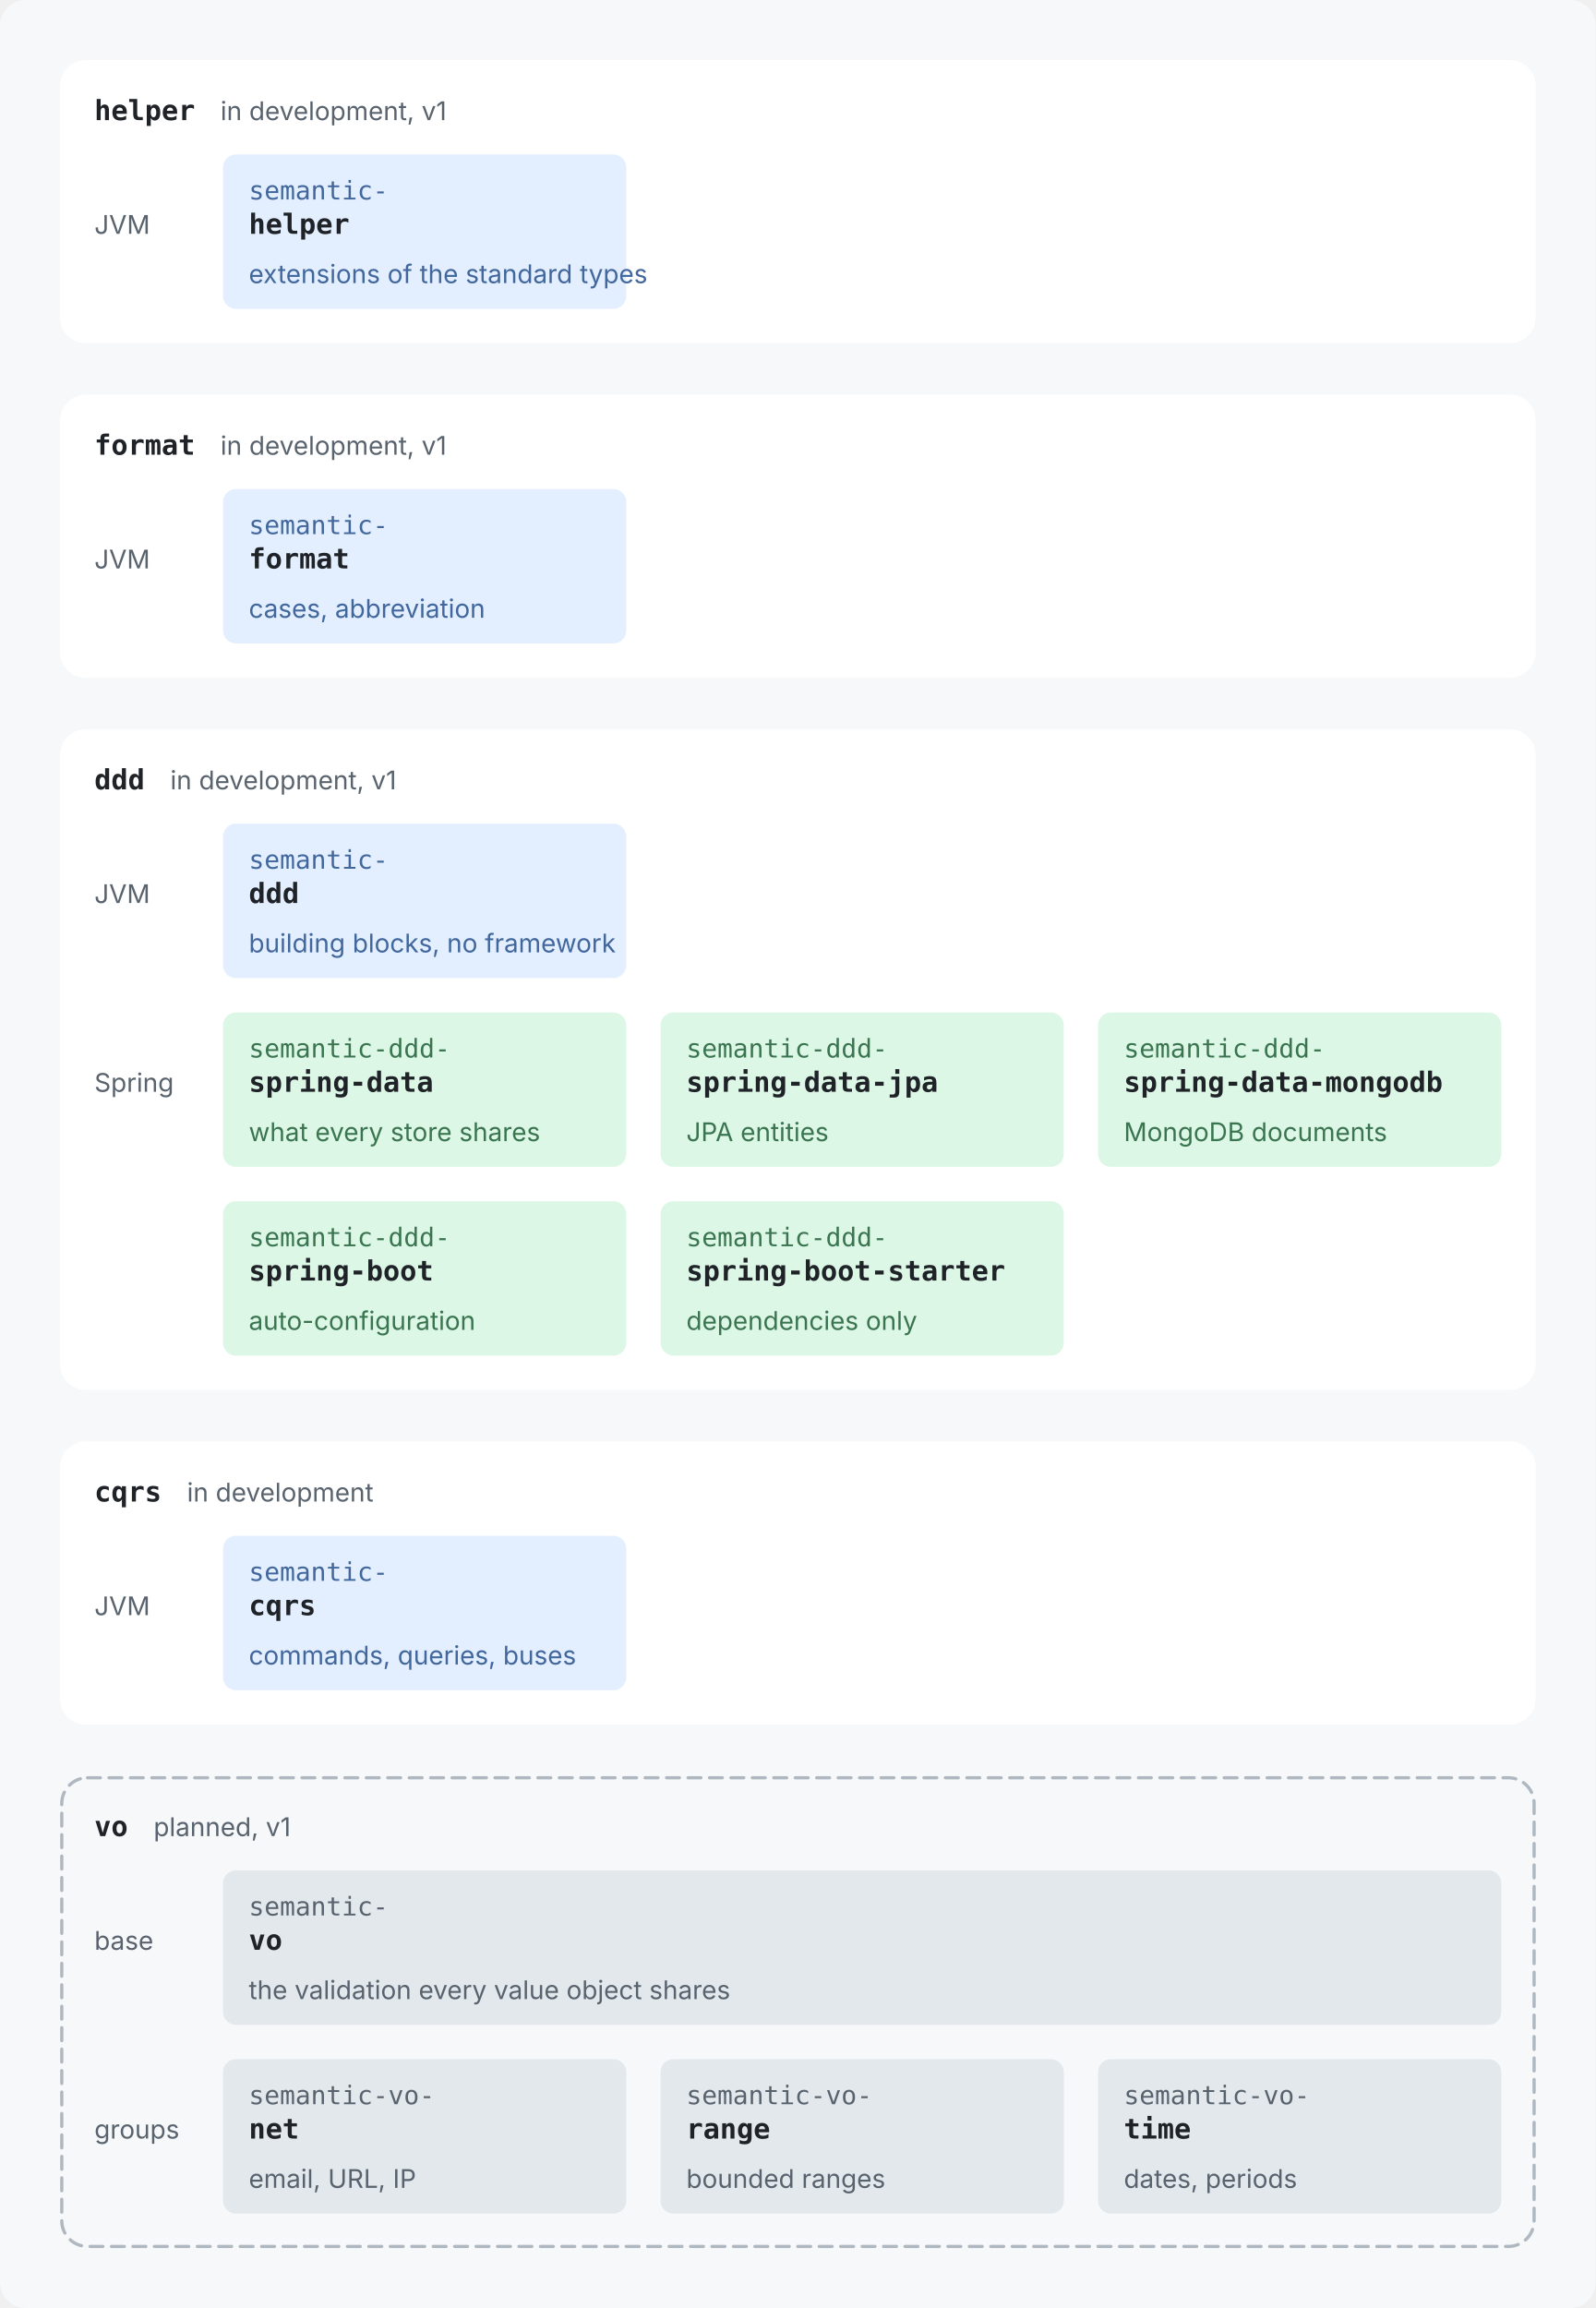
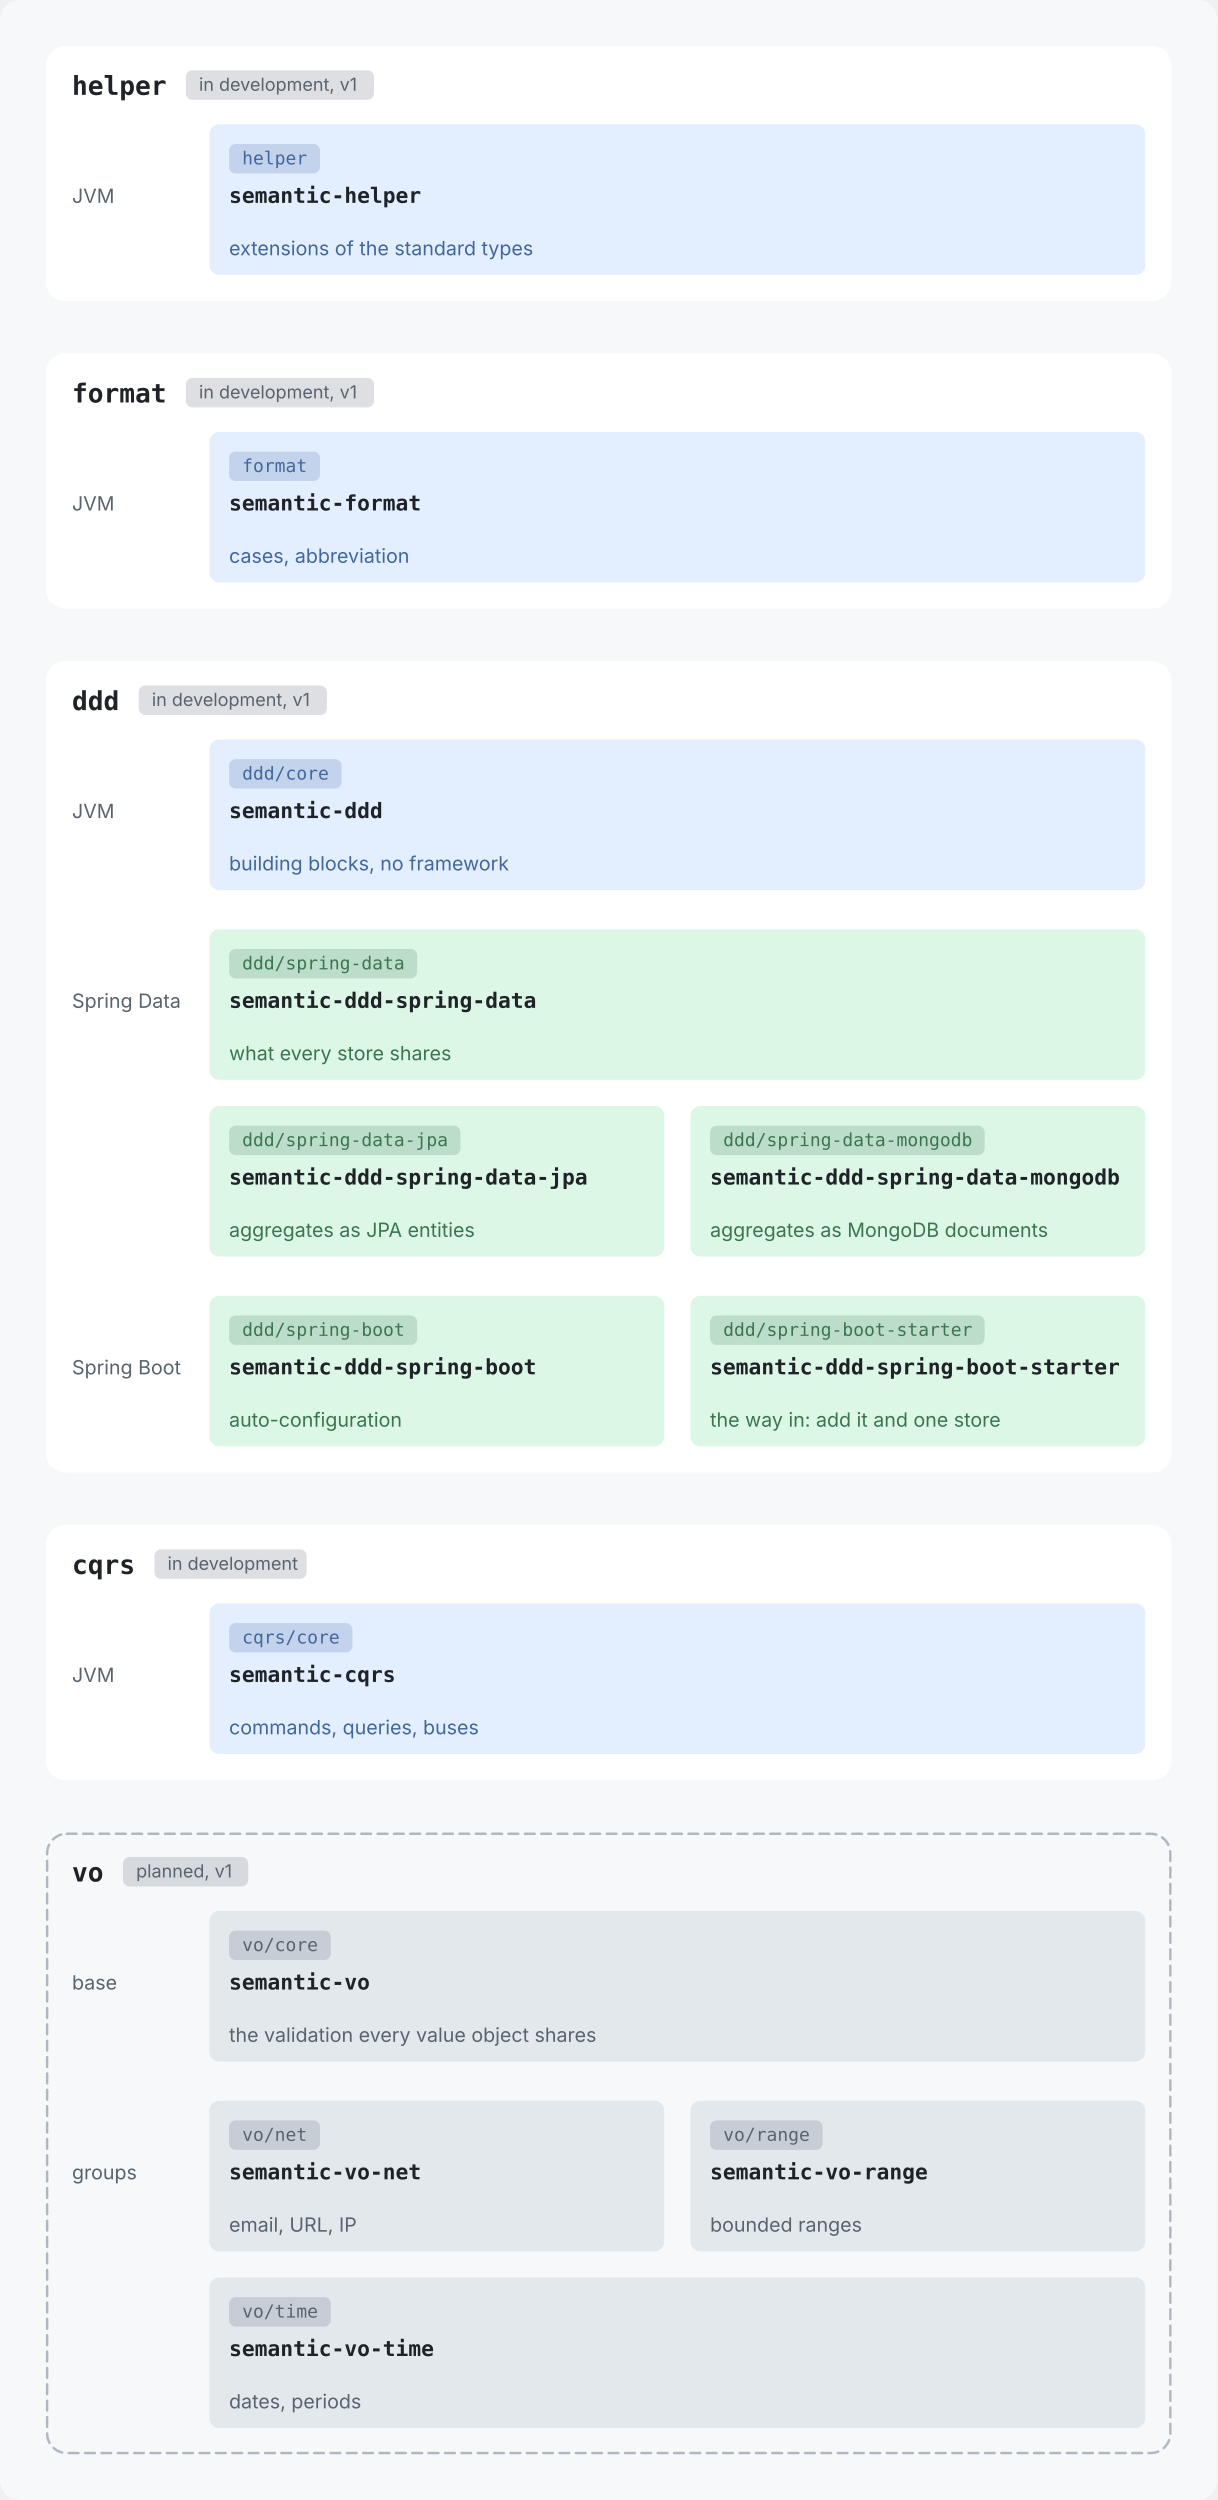
- <svg xmlns="http://www.w3.org/2000/svg" viewBox="0 0 744 1076" width="744" height="1076" role="img">
-   <rect width="744" height="1076" rx="12" fill="#F6F8FA" />
+ <svg xmlns="http://www.w3.org/2000/svg" viewBox="0 0 744 1528" width="744" height="1528" role="img">
+   <rect width="744" height="1528" rx="12" fill="#F6F8FA" />
  <g transform="translate(12,12)">
-     <rect x="16.0" y="16.0" width="688.0" height="132.0" rx="12" fill="#FFFFFF" />
-     <text x="32.0" y="44.0" font-family="ui-monospace, SFMono-Regular, 'SF Mono', Menlo, Consolas, monospace" font-size="13" font-weight="600" fill="#1F2328" text-anchor="start">helper</text>
-     <text x="90.8" y="44.0" font-family="-apple-system, BlinkMacSystemFont, 'Segoe UI', Inter, Helvetica, Arial, sans-serif" font-size="12" font-weight="400" fill="#59636E" text-anchor="start">in development, v1</text>
-     <text x="32.0" y="97.0" font-family="-apple-system, BlinkMacSystemFont, 'Segoe UI', Inter, Helvetica, Arial, sans-serif" font-size="12" font-weight="400" fill="#59636E" text-anchor="start">JVM</text>
-     <rect x="92.0" y="60.0" width="188.0" height="72.0" rx="6" fill="#E3EFFF" />
-     <text x="104.0" y="81.0" font-family="ui-monospace, SFMono-Regular, 'SF Mono', Menlo, Consolas, monospace" font-size="12" font-weight="400" fill="#41679C" text-anchor="start">semantic-</text>
-     <text x="104.0" y="97.0" font-family="ui-monospace, SFMono-Regular, 'SF Mono', Menlo, Consolas, monospace" font-size="13" font-weight="600" fill="#1F2328" text-anchor="start">helper</text>
-     <text x="104.0" y="120.0" font-family="-apple-system, BlinkMacSystemFont, 'Segoe UI', Inter, Helvetica, Arial, sans-serif" font-size="12" font-weight="400" fill="#41679C" text-anchor="start">extensions of the standard types</text>
-     <rect x="16.0" y="172.0" width="688.0" height="132.0" rx="12" fill="#FFFFFF" />
-     <text x="32.0" y="200.0" font-family="ui-monospace, SFMono-Regular, 'SF Mono', Menlo, Consolas, monospace" font-size="13" font-weight="600" fill="#1F2328" text-anchor="start">format</text>
-     <text x="90.8" y="200.0" font-family="-apple-system, BlinkMacSystemFont, 'Segoe UI', Inter, Helvetica, Arial, sans-serif" font-size="12" font-weight="400" fill="#59636E" text-anchor="start">in development, v1</text>
-     <text x="32.0" y="253.0" font-family="-apple-system, BlinkMacSystemFont, 'Segoe UI', Inter, Helvetica, Arial, sans-serif" font-size="12" font-weight="400" fill="#59636E" text-anchor="start">JVM</text>
-     <rect x="92.0" y="216.0" width="188.0" height="72.0" rx="6" fill="#E3EFFF" />
-     <text x="104.0" y="237.0" font-family="ui-monospace, SFMono-Regular, 'SF Mono', Menlo, Consolas, monospace" font-size="12" font-weight="400" fill="#41679C" text-anchor="start">semantic-</text>
-     <text x="104.0" y="253.0" font-family="ui-monospace, SFMono-Regular, 'SF Mono', Menlo, Consolas, monospace" font-size="13" font-weight="600" fill="#1F2328" text-anchor="start">format</text>
-     <text x="104.0" y="276.0" font-family="-apple-system, BlinkMacSystemFont, 'Segoe UI', Inter, Helvetica, Arial, sans-serif" font-size="12" font-weight="400" fill="#41679C" text-anchor="start">cases, abbreviation</text>
-     <rect x="16.0" y="328.0" width="688.0" height="308.0" rx="12" fill="#FFFFFF" />
-     <text x="32.0" y="356.0" font-family="ui-monospace, SFMono-Regular, 'SF Mono', Menlo, Consolas, monospace" font-size="13" font-weight="600" fill="#1F2328" text-anchor="start">ddd</text>
-     <text x="67.4" y="356.0" font-family="-apple-system, BlinkMacSystemFont, 'Segoe UI', Inter, Helvetica, Arial, sans-serif" font-size="12" font-weight="400" fill="#59636E" text-anchor="start">in development, v1</text>
-     <text x="32.0" y="409.0" font-family="-apple-system, BlinkMacSystemFont, 'Segoe UI', Inter, Helvetica, Arial, sans-serif" font-size="12" font-weight="400" fill="#59636E" text-anchor="start">JVM</text>
-     <rect x="92.0" y="372.0" width="188.0" height="72.0" rx="6" fill="#E3EFFF" />
-     <text x="104.0" y="393.0" font-family="ui-monospace, SFMono-Regular, 'SF Mono', Menlo, Consolas, monospace" font-size="12" font-weight="400" fill="#41679C" text-anchor="start">semantic-</text>
-     <text x="104.0" y="409.0" font-family="ui-monospace, SFMono-Regular, 'SF Mono', Menlo, Consolas, monospace" font-size="13" font-weight="600" fill="#1F2328" text-anchor="start">ddd</text>
-     <text x="104.0" y="432.0" font-family="-apple-system, BlinkMacSystemFont, 'Segoe UI', Inter, Helvetica, Arial, sans-serif" font-size="12" font-weight="400" fill="#41679C" text-anchor="start">building blocks, no framework</text>
-     <text x="32.0" y="497.0" font-family="-apple-system, BlinkMacSystemFont, 'Segoe UI', Inter, Helvetica, Arial, sans-serif" font-size="12" font-weight="400" fill="#59636E" text-anchor="start">Spring</text>
-     <rect x="92.0" y="460.0" width="188.0" height="72.0" rx="6" fill="#DDF7E7" />
-     <text x="104.0" y="481.0" font-family="ui-monospace, SFMono-Regular, 'SF Mono', Menlo, Consolas, monospace" font-size="12" font-weight="400" fill="#3A7550" text-anchor="start">semantic-ddd-</text>
-     <text x="104.0" y="497.0" font-family="ui-monospace, SFMono-Regular, 'SF Mono', Menlo, Consolas, monospace" font-size="13" font-weight="600" fill="#1F2328" text-anchor="start">spring-data</text>
-     <text x="104.0" y="520.0" font-family="-apple-system, BlinkMacSystemFont, 'Segoe UI', Inter, Helvetica, Arial, sans-serif" font-size="12" font-weight="400" fill="#3A7550" text-anchor="start">what every store shares</text>
-     <rect x="296.0" y="460.0" width="188.0" height="72.0" rx="6" fill="#DDF7E7" />
-     <text x="308.0" y="481.0" font-family="ui-monospace, SFMono-Regular, 'SF Mono', Menlo, Consolas, monospace" font-size="12" font-weight="400" fill="#3A7550" text-anchor="start">semantic-ddd-</text>
-     <text x="308.0" y="497.0" font-family="ui-monospace, SFMono-Regular, 'SF Mono', Menlo, Consolas, monospace" font-size="13" font-weight="600" fill="#1F2328" text-anchor="start">spring-data-jpa</text>
-     <text x="308.0" y="520.0" font-family="-apple-system, BlinkMacSystemFont, 'Segoe UI', Inter, Helvetica, Arial, sans-serif" font-size="12" font-weight="400" fill="#3A7550" text-anchor="start">JPA entities</text>
-     <rect x="500.0" y="460.0" width="188.0" height="72.0" rx="6" fill="#DDF7E7" />
-     <text x="512.0" y="481.0" font-family="ui-monospace, SFMono-Regular, 'SF Mono', Menlo, Consolas, monospace" font-size="12" font-weight="400" fill="#3A7550" text-anchor="start">semantic-ddd-</text>
-     <text x="512.0" y="497.0" font-family="ui-monospace, SFMono-Regular, 'SF Mono', Menlo, Consolas, monospace" font-size="13" font-weight="600" fill="#1F2328" text-anchor="start">spring-data-mongodb</text>
-     <text x="512.0" y="520.0" font-family="-apple-system, BlinkMacSystemFont, 'Segoe UI', Inter, Helvetica, Arial, sans-serif" font-size="12" font-weight="400" fill="#3A7550" text-anchor="start">MongoDB documents</text>
-     <rect x="92.0" y="548.0" width="188.0" height="72.0" rx="6" fill="#DDF7E7" />
-     <text x="104.0" y="569.0" font-family="ui-monospace, SFMono-Regular, 'SF Mono', Menlo, Consolas, monospace" font-size="12" font-weight="400" fill="#3A7550" text-anchor="start">semantic-ddd-</text>
-     <text x="104.0" y="585.0" font-family="ui-monospace, SFMono-Regular, 'SF Mono', Menlo, Consolas, monospace" font-size="13" font-weight="600" fill="#1F2328" text-anchor="start">spring-boot</text>
-     <text x="104.0" y="608.0" font-family="-apple-system, BlinkMacSystemFont, 'Segoe UI', Inter, Helvetica, Arial, sans-serif" font-size="12" font-weight="400" fill="#3A7550" text-anchor="start">auto-configuration</text>
-     <rect x="296.0" y="548.0" width="188.0" height="72.0" rx="6" fill="#DDF7E7" />
-     <text x="308.0" y="569.0" font-family="ui-monospace, SFMono-Regular, 'SF Mono', Menlo, Consolas, monospace" font-size="12" font-weight="400" fill="#3A7550" text-anchor="start">semantic-ddd-</text>
-     <text x="308.0" y="585.0" font-family="ui-monospace, SFMono-Regular, 'SF Mono', Menlo, Consolas, monospace" font-size="13" font-weight="600" fill="#1F2328" text-anchor="start">spring-boot-starter</text>
-     <text x="308.0" y="608.0" font-family="-apple-system, BlinkMacSystemFont, 'Segoe UI', Inter, Helvetica, Arial, sans-serif" font-size="12" font-weight="400" fill="#3A7550" text-anchor="start">dependencies only</text>
-     <rect x="16.0" y="660.0" width="688.0" height="132.0" rx="12" fill="#FFFFFF" />
-     <text x="32.0" y="688.0" font-family="ui-monospace, SFMono-Regular, 'SF Mono', Menlo, Consolas, monospace" font-size="13" font-weight="600" fill="#1F2328" text-anchor="start">cqrs</text>
-     <text x="75.2" y="688.0" font-family="-apple-system, BlinkMacSystemFont, 'Segoe UI', Inter, Helvetica, Arial, sans-serif" font-size="12" font-weight="400" fill="#59636E" text-anchor="start">in development</text>
-     <text x="32.0" y="741.0" font-family="-apple-system, BlinkMacSystemFont, 'Segoe UI', Inter, Helvetica, Arial, sans-serif" font-size="12" font-weight="400" fill="#59636E" text-anchor="start">JVM</text>
-     <rect x="92.0" y="704.0" width="188.0" height="72.0" rx="6" fill="#E3EFFF" />
-     <text x="104.0" y="725.0" font-family="ui-monospace, SFMono-Regular, 'SF Mono', Menlo, Consolas, monospace" font-size="12" font-weight="400" fill="#41679C" text-anchor="start">semantic-</text>
-     <text x="104.0" y="741.0" font-family="ui-monospace, SFMono-Regular, 'SF Mono', Menlo, Consolas, monospace" font-size="13" font-weight="600" fill="#1F2328" text-anchor="start">cqrs</text>
-     <text x="104.0" y="764.0" font-family="-apple-system, BlinkMacSystemFont, 'Segoe UI', Inter, Helvetica, Arial, sans-serif" font-size="12" font-weight="400" fill="#41679C" text-anchor="start">commands, queries, buses</text>
-     <rect x="16.8" y="816.8" width="686.5" height="218.5" rx="12" fill="none" stroke="#AFB8C1" stroke-width="1.5" stroke-dasharray="6 4" stroke-linecap="round" />
-     <text x="32.0" y="844.0" font-family="ui-monospace, SFMono-Regular, 'SF Mono', Menlo, Consolas, monospace" font-size="13" font-weight="600" fill="#1F2328" text-anchor="start">vo</text>
-     <text x="59.6" y="844.0" font-family="-apple-system, BlinkMacSystemFont, 'Segoe UI', Inter, Helvetica, Arial, sans-serif" font-size="12" font-weight="400" fill="#59636E" text-anchor="start">planned, v1</text>
-     <text x="32.0" y="897.0" font-family="-apple-system, BlinkMacSystemFont, 'Segoe UI', Inter, Helvetica, Arial, sans-serif" font-size="12" font-weight="400" fill="#59636E" text-anchor="start">base</text>
-     <rect x="92.0" y="860.0" width="596.0" height="72.0" rx="6" fill="#E3E8ED" />
-     <text x="104.0" y="881.0" font-family="ui-monospace, SFMono-Regular, 'SF Mono', Menlo, Consolas, monospace" font-size="12" font-weight="400" fill="#59636E" text-anchor="start">semantic-</text>
-     <text x="104.0" y="897.0" font-family="ui-monospace, SFMono-Regular, 'SF Mono', Menlo, Consolas, monospace" font-size="13" font-weight="600" fill="#1F2328" text-anchor="start">vo</text>
-     <text x="104.0" y="920.0" font-family="-apple-system, BlinkMacSystemFont, 'Segoe UI', Inter, Helvetica, Arial, sans-serif" font-size="12" font-weight="400" fill="#59636E" text-anchor="start">the validation every value object shares</text>
-     <text x="32.0" y="985.0" font-family="-apple-system, BlinkMacSystemFont, 'Segoe UI', Inter, Helvetica, Arial, sans-serif" font-size="12" font-weight="400" fill="#59636E" text-anchor="start">groups</text>
-     <rect x="92.0" y="948.0" width="188.0" height="72.0" rx="6" fill="#E3E8ED" />
-     <text x="104.0" y="969.0" font-family="ui-monospace, SFMono-Regular, 'SF Mono', Menlo, Consolas, monospace" font-size="12" font-weight="400" fill="#59636E" text-anchor="start">semantic-vo-</text>
-     <text x="104.0" y="985.0" font-family="ui-monospace, SFMono-Regular, 'SF Mono', Menlo, Consolas, monospace" font-size="13" font-weight="600" fill="#1F2328" text-anchor="start">net</text>
-     <text x="104.0" y="1008.0" font-family="-apple-system, BlinkMacSystemFont, 'Segoe UI', Inter, Helvetica, Arial, sans-serif" font-size="12" font-weight="400" fill="#59636E" text-anchor="start">email, URL, IP</text>
-     <rect x="296.0" y="948.0" width="188.0" height="72.0" rx="6" fill="#E3E8ED" />
-     <text x="308.0" y="969.0" font-family="ui-monospace, SFMono-Regular, 'SF Mono', Menlo, Consolas, monospace" font-size="12" font-weight="400" fill="#59636E" text-anchor="start">semantic-vo-</text>
-     <text x="308.0" y="985.0" font-family="ui-monospace, SFMono-Regular, 'SF Mono', Menlo, Consolas, monospace" font-size="13" font-weight="600" fill="#1F2328" text-anchor="start">range</text>
-     <text x="308.0" y="1008.0" font-family="-apple-system, BlinkMacSystemFont, 'Segoe UI', Inter, Helvetica, Arial, sans-serif" font-size="12" font-weight="400" fill="#59636E" text-anchor="start">bounded ranges</text>
-     <rect x="500.0" y="948.0" width="188.0" height="72.0" rx="6" fill="#E3E8ED" />
-     <text x="512.0" y="969.0" font-family="ui-monospace, SFMono-Regular, 'SF Mono', Menlo, Consolas, monospace" font-size="12" font-weight="400" fill="#59636E" text-anchor="start">semantic-vo-</text>
-     <text x="512.0" y="985.0" font-family="ui-monospace, SFMono-Regular, 'SF Mono', Menlo, Consolas, monospace" font-size="13" font-weight="600" fill="#1F2328" text-anchor="start">time</text>
-     <text x="512.0" y="1008.0" font-family="-apple-system, BlinkMacSystemFont, 'Segoe UI', Inter, Helvetica, Arial, sans-serif" font-size="12" font-weight="400" fill="#59636E" text-anchor="start">dates, periods</text>
+     <rect x="16.0" y="16.0" width="688.0" height="156.0" rx="12" fill="#FFFFFF" />
+     <text x="32.0" y="46.0" font-family="ui-monospace, SFMono-Regular, 'SF Mono', Menlo, Consolas, monospace" font-size="16" font-weight="600" fill="#1F2328" text-anchor="start">helper</text>
+     <rect x="101.6" y="31.0" width="115.0" height="18" rx="4" fill="#59636E" fill-opacity="0.2" />
+     <text x="109.6" y="43.5" font-family="-apple-system, BlinkMacSystemFont, 'Segoe UI', Inter, Helvetica, Arial, sans-serif" font-size="11" font-weight="400" fill="#59636E" text-anchor="start">in development, v1</text>
+     <text x="32.0" y="112.0" font-family="-apple-system, BlinkMacSystemFont, 'Segoe UI', Inter, Helvetica, Arial, sans-serif" font-size="12" font-weight="400" fill="#59636E" text-anchor="start">JVM</text>
+     <rect x="116.0" y="64.0" width="572.0" height="92.0" rx="6" fill="#E3EFFF" />
+     <rect x="128.0" y="76.0" width="55.6" height="18" rx="4" fill="#41679C" fill-opacity="0.2" />
+     <text x="136.0" y="88.5" font-family="ui-monospace, SFMono-Regular, 'SF Mono', Menlo, Consolas, monospace" font-size="11" font-weight="400" fill="#41679C" text-anchor="start">helper</text>
+     <text x="128.0" y="112.0" font-family="ui-monospace, SFMono-Regular, 'SF Mono', Menlo, Consolas, monospace" font-size="13" font-weight="600" fill="#1F2328" text-anchor="start">semantic-helper</text>
+     <text x="128.0" y="144.0" font-family="-apple-system, BlinkMacSystemFont, 'Segoe UI', Inter, Helvetica, Arial, sans-serif" font-size="12" font-weight="400" fill="#41679C" text-anchor="start">extensions of the standard types</text>
+     <rect x="16.0" y="204.0" width="688.0" height="156.0" rx="12" fill="#FFFFFF" />
+     <text x="32.0" y="234.0" font-family="ui-monospace, SFMono-Regular, 'SF Mono', Menlo, Consolas, monospace" font-size="16" font-weight="600" fill="#1F2328" text-anchor="start">format</text>
+     <rect x="101.6" y="219.0" width="115.0" height="18" rx="4" fill="#59636E" fill-opacity="0.2" />
+     <text x="109.6" y="231.5" font-family="-apple-system, BlinkMacSystemFont, 'Segoe UI', Inter, Helvetica, Arial, sans-serif" font-size="11" font-weight="400" fill="#59636E" text-anchor="start">in development, v1</text>
+     <text x="32.0" y="300.0" font-family="-apple-system, BlinkMacSystemFont, 'Segoe UI', Inter, Helvetica, Arial, sans-serif" font-size="12" font-weight="400" fill="#59636E" text-anchor="start">JVM</text>
+     <rect x="116.0" y="252.0" width="572.0" height="92.0" rx="6" fill="#E3EFFF" />
+     <rect x="128.0" y="264.0" width="55.6" height="18" rx="4" fill="#41679C" fill-opacity="0.2" />
+     <text x="136.0" y="276.5" font-family="ui-monospace, SFMono-Regular, 'SF Mono', Menlo, Consolas, monospace" font-size="11" font-weight="400" fill="#41679C" text-anchor="start">format</text>
+     <text x="128.0" y="300.0" font-family="ui-monospace, SFMono-Regular, 'SF Mono', Menlo, Consolas, monospace" font-size="13" font-weight="600" fill="#1F2328" text-anchor="start">semantic-format</text>
+     <text x="128.0" y="332.0" font-family="-apple-system, BlinkMacSystemFont, 'Segoe UI', Inter, Helvetica, Arial, sans-serif" font-size="12" font-weight="400" fill="#41679C" text-anchor="start">cases, abbreviation</text>
+     <rect x="16.0" y="392.0" width="688.0" height="496.0" rx="12" fill="#FFFFFF" />
+     <text x="32.0" y="422.0" font-family="ui-monospace, SFMono-Regular, 'SF Mono', Menlo, Consolas, monospace" font-size="16" font-weight="600" fill="#1F2328" text-anchor="start">ddd</text>
+     <rect x="72.8" y="407.0" width="115.0" height="18" rx="4" fill="#59636E" fill-opacity="0.2" />
+     <text x="80.8" y="419.5" font-family="-apple-system, BlinkMacSystemFont, 'Segoe UI', Inter, Helvetica, Arial, sans-serif" font-size="11" font-weight="400" fill="#59636E" text-anchor="start">in development, v1</text>
+     <text x="32.0" y="488.0" font-family="-apple-system, BlinkMacSystemFont, 'Segoe UI', Inter, Helvetica, Arial, sans-serif" font-size="12" font-weight="400" fill="#59636E" text-anchor="start">JVM</text>
+     <rect x="116.0" y="440.0" width="572.0" height="92.0" rx="6" fill="#E3EFFF" />
+     <rect x="128.0" y="452.0" width="68.8" height="18" rx="4" fill="#41679C" fill-opacity="0.2" />
+     <text x="136.0" y="464.5" font-family="ui-monospace, SFMono-Regular, 'SF Mono', Menlo, Consolas, monospace" font-size="11" font-weight="400" fill="#41679C" text-anchor="start">ddd/core</text>
+     <text x="128.0" y="488.0" font-family="ui-monospace, SFMono-Regular, 'SF Mono', Menlo, Consolas, monospace" font-size="13" font-weight="600" fill="#1F2328" text-anchor="start">semantic-ddd</text>
+     <text x="128.0" y="520.0" font-family="-apple-system, BlinkMacSystemFont, 'Segoe UI', Inter, Helvetica, Arial, sans-serif" font-size="12" font-weight="400" fill="#41679C" text-anchor="start">building blocks, no framework</text>
+     <text x="32.0" y="604.0" font-family="-apple-system, BlinkMacSystemFont, 'Segoe UI', Inter, Helvetica, Arial, sans-serif" font-size="12" font-weight="400" fill="#59636E" text-anchor="start">Spring Data</text>
+     <rect x="116.0" y="556.0" width="572.0" height="92.0" rx="6" fill="#DDF7E7" />
+     <rect x="128.0" y="568.0" width="115.0" height="18" rx="4" fill="#3A7550" fill-opacity="0.2" />
+     <text x="136.0" y="580.5" font-family="ui-monospace, SFMono-Regular, 'SF Mono', Menlo, Consolas, monospace" font-size="11" font-weight="400" fill="#3A7550" text-anchor="start">ddd/spring-data</text>
+     <text x="128.0" y="604.0" font-family="ui-monospace, SFMono-Regular, 'SF Mono', Menlo, Consolas, monospace" font-size="13" font-weight="600" fill="#1F2328" text-anchor="start">semantic-ddd-spring-data</text>
+     <text x="128.0" y="636.0" font-family="-apple-system, BlinkMacSystemFont, 'Segoe UI', Inter, Helvetica, Arial, sans-serif" font-size="12" font-weight="400" fill="#3A7550" text-anchor="start">what every store shares</text>
+     <rect x="116.0" y="664.0" width="278.0" height="92.0" rx="6" fill="#DDF7E7" />
+     <rect x="128.0" y="676.0" width="141.4" height="18" rx="4" fill="#3A7550" fill-opacity="0.2" />
+     <text x="136.0" y="688.5" font-family="ui-monospace, SFMono-Regular, 'SF Mono', Menlo, Consolas, monospace" font-size="11" font-weight="400" fill="#3A7550" text-anchor="start">ddd/spring-data-jpa</text>
+     <text x="128.0" y="712.0" font-family="ui-monospace, SFMono-Regular, 'SF Mono', Menlo, Consolas, monospace" font-size="13" font-weight="600" fill="#1F2328" text-anchor="start">semantic-ddd-spring-data-jpa</text>
+     <text x="128.0" y="744.0" font-family="-apple-system, BlinkMacSystemFont, 'Segoe UI', Inter, Helvetica, Arial, sans-serif" font-size="12" font-weight="400" fill="#3A7550" text-anchor="start">aggregates as JPA entities</text>
+     <rect x="410.0" y="664.0" width="278.0" height="92.0" rx="6" fill="#DDF7E7" />
+     <rect x="422.0" y="676.0" width="167.8" height="18" rx="4" fill="#3A7550" fill-opacity="0.2" />
+     <text x="430.0" y="688.5" font-family="ui-monospace, SFMono-Regular, 'SF Mono', Menlo, Consolas, monospace" font-size="11" font-weight="400" fill="#3A7550" text-anchor="start">ddd/spring-data-mongodb</text>
+     <text x="422.0" y="712.0" font-family="ui-monospace, SFMono-Regular, 'SF Mono', Menlo, Consolas, monospace" font-size="13" font-weight="600" fill="#1F2328" text-anchor="start">semantic-ddd-spring-data-mongodb</text>
+     <text x="422.0" y="744.0" font-family="-apple-system, BlinkMacSystemFont, 'Segoe UI', Inter, Helvetica, Arial, sans-serif" font-size="12" font-weight="400" fill="#3A7550" text-anchor="start">aggregates as MongoDB documents</text>
+     <text x="32.0" y="828.0" font-family="-apple-system, BlinkMacSystemFont, 'Segoe UI', Inter, Helvetica, Arial, sans-serif" font-size="12" font-weight="400" fill="#59636E" text-anchor="start">Spring Boot</text>
+     <rect x="116.0" y="780.0" width="278.0" height="92.0" rx="6" fill="#DDF7E7" />
+     <rect x="128.0" y="792.0" width="115.0" height="18" rx="4" fill="#3A7550" fill-opacity="0.2" />
+     <text x="136.0" y="804.5" font-family="ui-monospace, SFMono-Regular, 'SF Mono', Menlo, Consolas, monospace" font-size="11" font-weight="400" fill="#3A7550" text-anchor="start">ddd/spring-boot</text>
+     <text x="128.0" y="828.0" font-family="ui-monospace, SFMono-Regular, 'SF Mono', Menlo, Consolas, monospace" font-size="13" font-weight="600" fill="#1F2328" text-anchor="start">semantic-ddd-spring-boot</text>
+     <text x="128.0" y="860.0" font-family="-apple-system, BlinkMacSystemFont, 'Segoe UI', Inter, Helvetica, Arial, sans-serif" font-size="12" font-weight="400" fill="#3A7550" text-anchor="start">auto-configuration</text>
+     <rect x="410.0" y="780.0" width="278.0" height="92.0" rx="6" fill="#DDF7E7" />
+     <rect x="422.0" y="792.0" width="167.8" height="18" rx="4" fill="#3A7550" fill-opacity="0.2" />
+     <text x="430.0" y="804.5" font-family="ui-monospace, SFMono-Regular, 'SF Mono', Menlo, Consolas, monospace" font-size="11" font-weight="400" fill="#3A7550" text-anchor="start">ddd/spring-boot-starter</text>
+     <text x="422.0" y="828.0" font-family="ui-monospace, SFMono-Regular, 'SF Mono', Menlo, Consolas, monospace" font-size="13" font-weight="600" fill="#1F2328" text-anchor="start">semantic-ddd-spring-boot-starter</text>
+     <text x="422.0" y="860.0" font-family="-apple-system, BlinkMacSystemFont, 'Segoe UI', Inter, Helvetica, Arial, sans-serif" font-size="12" font-weight="400" fill="#3A7550" text-anchor="start">the way in: add it and one store</text>
+     <rect x="16.0" y="920.0" width="688.0" height="156.0" rx="12" fill="#FFFFFF" />
+     <text x="32.0" y="950.0" font-family="ui-monospace, SFMono-Regular, 'SF Mono', Menlo, Consolas, monospace" font-size="16" font-weight="600" fill="#1F2328" text-anchor="start">cqrs</text>
+     <rect x="82.4" y="935.0" width="93.0" height="18" rx="4" fill="#59636E" fill-opacity="0.2" />
+     <text x="90.4" y="947.5" font-family="-apple-system, BlinkMacSystemFont, 'Segoe UI', Inter, Helvetica, Arial, sans-serif" font-size="11" font-weight="400" fill="#59636E" text-anchor="start">in development</text>
+     <text x="32.0" y="1016.0" font-family="-apple-system, BlinkMacSystemFont, 'Segoe UI', Inter, Helvetica, Arial, sans-serif" font-size="12" font-weight="400" fill="#59636E" text-anchor="start">JVM</text>
+     <rect x="116.0" y="968.0" width="572.0" height="92.0" rx="6" fill="#E3EFFF" />
+     <rect x="128.0" y="980.0" width="75.4" height="18" rx="4" fill="#41679C" fill-opacity="0.2" />
+     <text x="136.0" y="992.5" font-family="ui-monospace, SFMono-Regular, 'SF Mono', Menlo, Consolas, monospace" font-size="11" font-weight="400" fill="#41679C" text-anchor="start">cqrs/core</text>
+     <text x="128.0" y="1016.0" font-family="ui-monospace, SFMono-Regular, 'SF Mono', Menlo, Consolas, monospace" font-size="13" font-weight="600" fill="#1F2328" text-anchor="start">semantic-cqrs</text>
+     <text x="128.0" y="1048.0" font-family="-apple-system, BlinkMacSystemFont, 'Segoe UI', Inter, Helvetica, Arial, sans-serif" font-size="12" font-weight="400" fill="#41679C" text-anchor="start">commands, queries, buses</text>
+     <rect x="16.8" y="1108.8" width="686.5" height="378.5" rx="12" fill="none" stroke="#AFB8C1" stroke-width="1.5" stroke-dasharray="6 4" stroke-linecap="round" />
+     <text x="32.0" y="1138.0" font-family="ui-monospace, SFMono-Regular, 'SF Mono', Menlo, Consolas, monospace" font-size="16" font-weight="600" fill="#1F2328" text-anchor="start">vo</text>
+     <rect x="63.2" y="1123.0" width="76.5" height="18" rx="4" fill="#59636E" fill-opacity="0.2" />
+     <text x="71.2" y="1135.5" font-family="-apple-system, BlinkMacSystemFont, 'Segoe UI', Inter, Helvetica, Arial, sans-serif" font-size="11" font-weight="400" fill="#59636E" text-anchor="start">planned, v1</text>
+     <text x="32.0" y="1204.0" font-family="-apple-system, BlinkMacSystemFont, 'Segoe UI', Inter, Helvetica, Arial, sans-serif" font-size="12" font-weight="400" fill="#59636E" text-anchor="start">base</text>
+     <rect x="116.0" y="1156.0" width="572.0" height="92.0" rx="6" fill="#E3E8ED" />
+     <rect x="128.0" y="1168.0" width="62.2" height="18" rx="4" fill="#59636E" fill-opacity="0.2" />
+     <text x="136.0" y="1180.5" font-family="ui-monospace, SFMono-Regular, 'SF Mono', Menlo, Consolas, monospace" font-size="11" font-weight="400" fill="#59636E" text-anchor="start">vo/core</text>
+     <text x="128.0" y="1204.0" font-family="ui-monospace, SFMono-Regular, 'SF Mono', Menlo, Consolas, monospace" font-size="13" font-weight="600" fill="#1F2328" text-anchor="start">semantic-vo</text>
+     <text x="128.0" y="1236.0" font-family="-apple-system, BlinkMacSystemFont, 'Segoe UI', Inter, Helvetica, Arial, sans-serif" font-size="12" font-weight="400" fill="#59636E" text-anchor="start">the validation every value object shares</text>
+     <text x="32.0" y="1320.0" font-family="-apple-system, BlinkMacSystemFont, 'Segoe UI', Inter, Helvetica, Arial, sans-serif" font-size="12" font-weight="400" fill="#59636E" text-anchor="start">groups</text>
+     <rect x="116.0" y="1272.0" width="278.0" height="92.0" rx="6" fill="#E3E8ED" />
+     <rect x="128.0" y="1284.0" width="55.6" height="18" rx="4" fill="#59636E" fill-opacity="0.2" />
+     <text x="136.0" y="1296.5" font-family="ui-monospace, SFMono-Regular, 'SF Mono', Menlo, Consolas, monospace" font-size="11" font-weight="400" fill="#59636E" text-anchor="start">vo/net</text>
+     <text x="128.0" y="1320.0" font-family="ui-monospace, SFMono-Regular, 'SF Mono', Menlo, Consolas, monospace" font-size="13" font-weight="600" fill="#1F2328" text-anchor="start">semantic-vo-net</text>
+     <text x="128.0" y="1352.0" font-family="-apple-system, BlinkMacSystemFont, 'Segoe UI', Inter, Helvetica, Arial, sans-serif" font-size="12" font-weight="400" fill="#59636E" text-anchor="start">email, URL, IP</text>
+     <rect x="410.0" y="1272.0" width="278.0" height="92.0" rx="6" fill="#E3E8ED" />
+     <rect x="422.0" y="1284.0" width="68.8" height="18" rx="4" fill="#59636E" fill-opacity="0.2" />
+     <text x="430.0" y="1296.5" font-family="ui-monospace, SFMono-Regular, 'SF Mono', Menlo, Consolas, monospace" font-size="11" font-weight="400" fill="#59636E" text-anchor="start">vo/range</text>
+     <text x="422.0" y="1320.0" font-family="ui-monospace, SFMono-Regular, 'SF Mono', Menlo, Consolas, monospace" font-size="13" font-weight="600" fill="#1F2328" text-anchor="start">semantic-vo-range</text>
+     <text x="422.0" y="1352.0" font-family="-apple-system, BlinkMacSystemFont, 'Segoe UI', Inter, Helvetica, Arial, sans-serif" font-size="12" font-weight="400" fill="#59636E" text-anchor="start">bounded ranges</text>
+     <rect x="116.0" y="1380.0" width="572.0" height="92.0" rx="6" fill="#E3E8ED" />
+     <rect x="128.0" y="1392.0" width="62.2" height="18" rx="4" fill="#59636E" fill-opacity="0.2" />
+     <text x="136.0" y="1404.5" font-family="ui-monospace, SFMono-Regular, 'SF Mono', Menlo, Consolas, monospace" font-size="11" font-weight="400" fill="#59636E" text-anchor="start">vo/time</text>
+     <text x="128.0" y="1428.0" font-family="ui-monospace, SFMono-Regular, 'SF Mono', Menlo, Consolas, monospace" font-size="13" font-weight="600" fill="#1F2328" text-anchor="start">semantic-vo-time</text>
+     <text x="128.0" y="1460.0" font-family="-apple-system, BlinkMacSystemFont, 'Segoe UI', Inter, Helvetica, Arial, sans-serif" font-size="12" font-weight="400" fill="#59636E" text-anchor="start">dates, periods</text>
  </g>
</svg>
